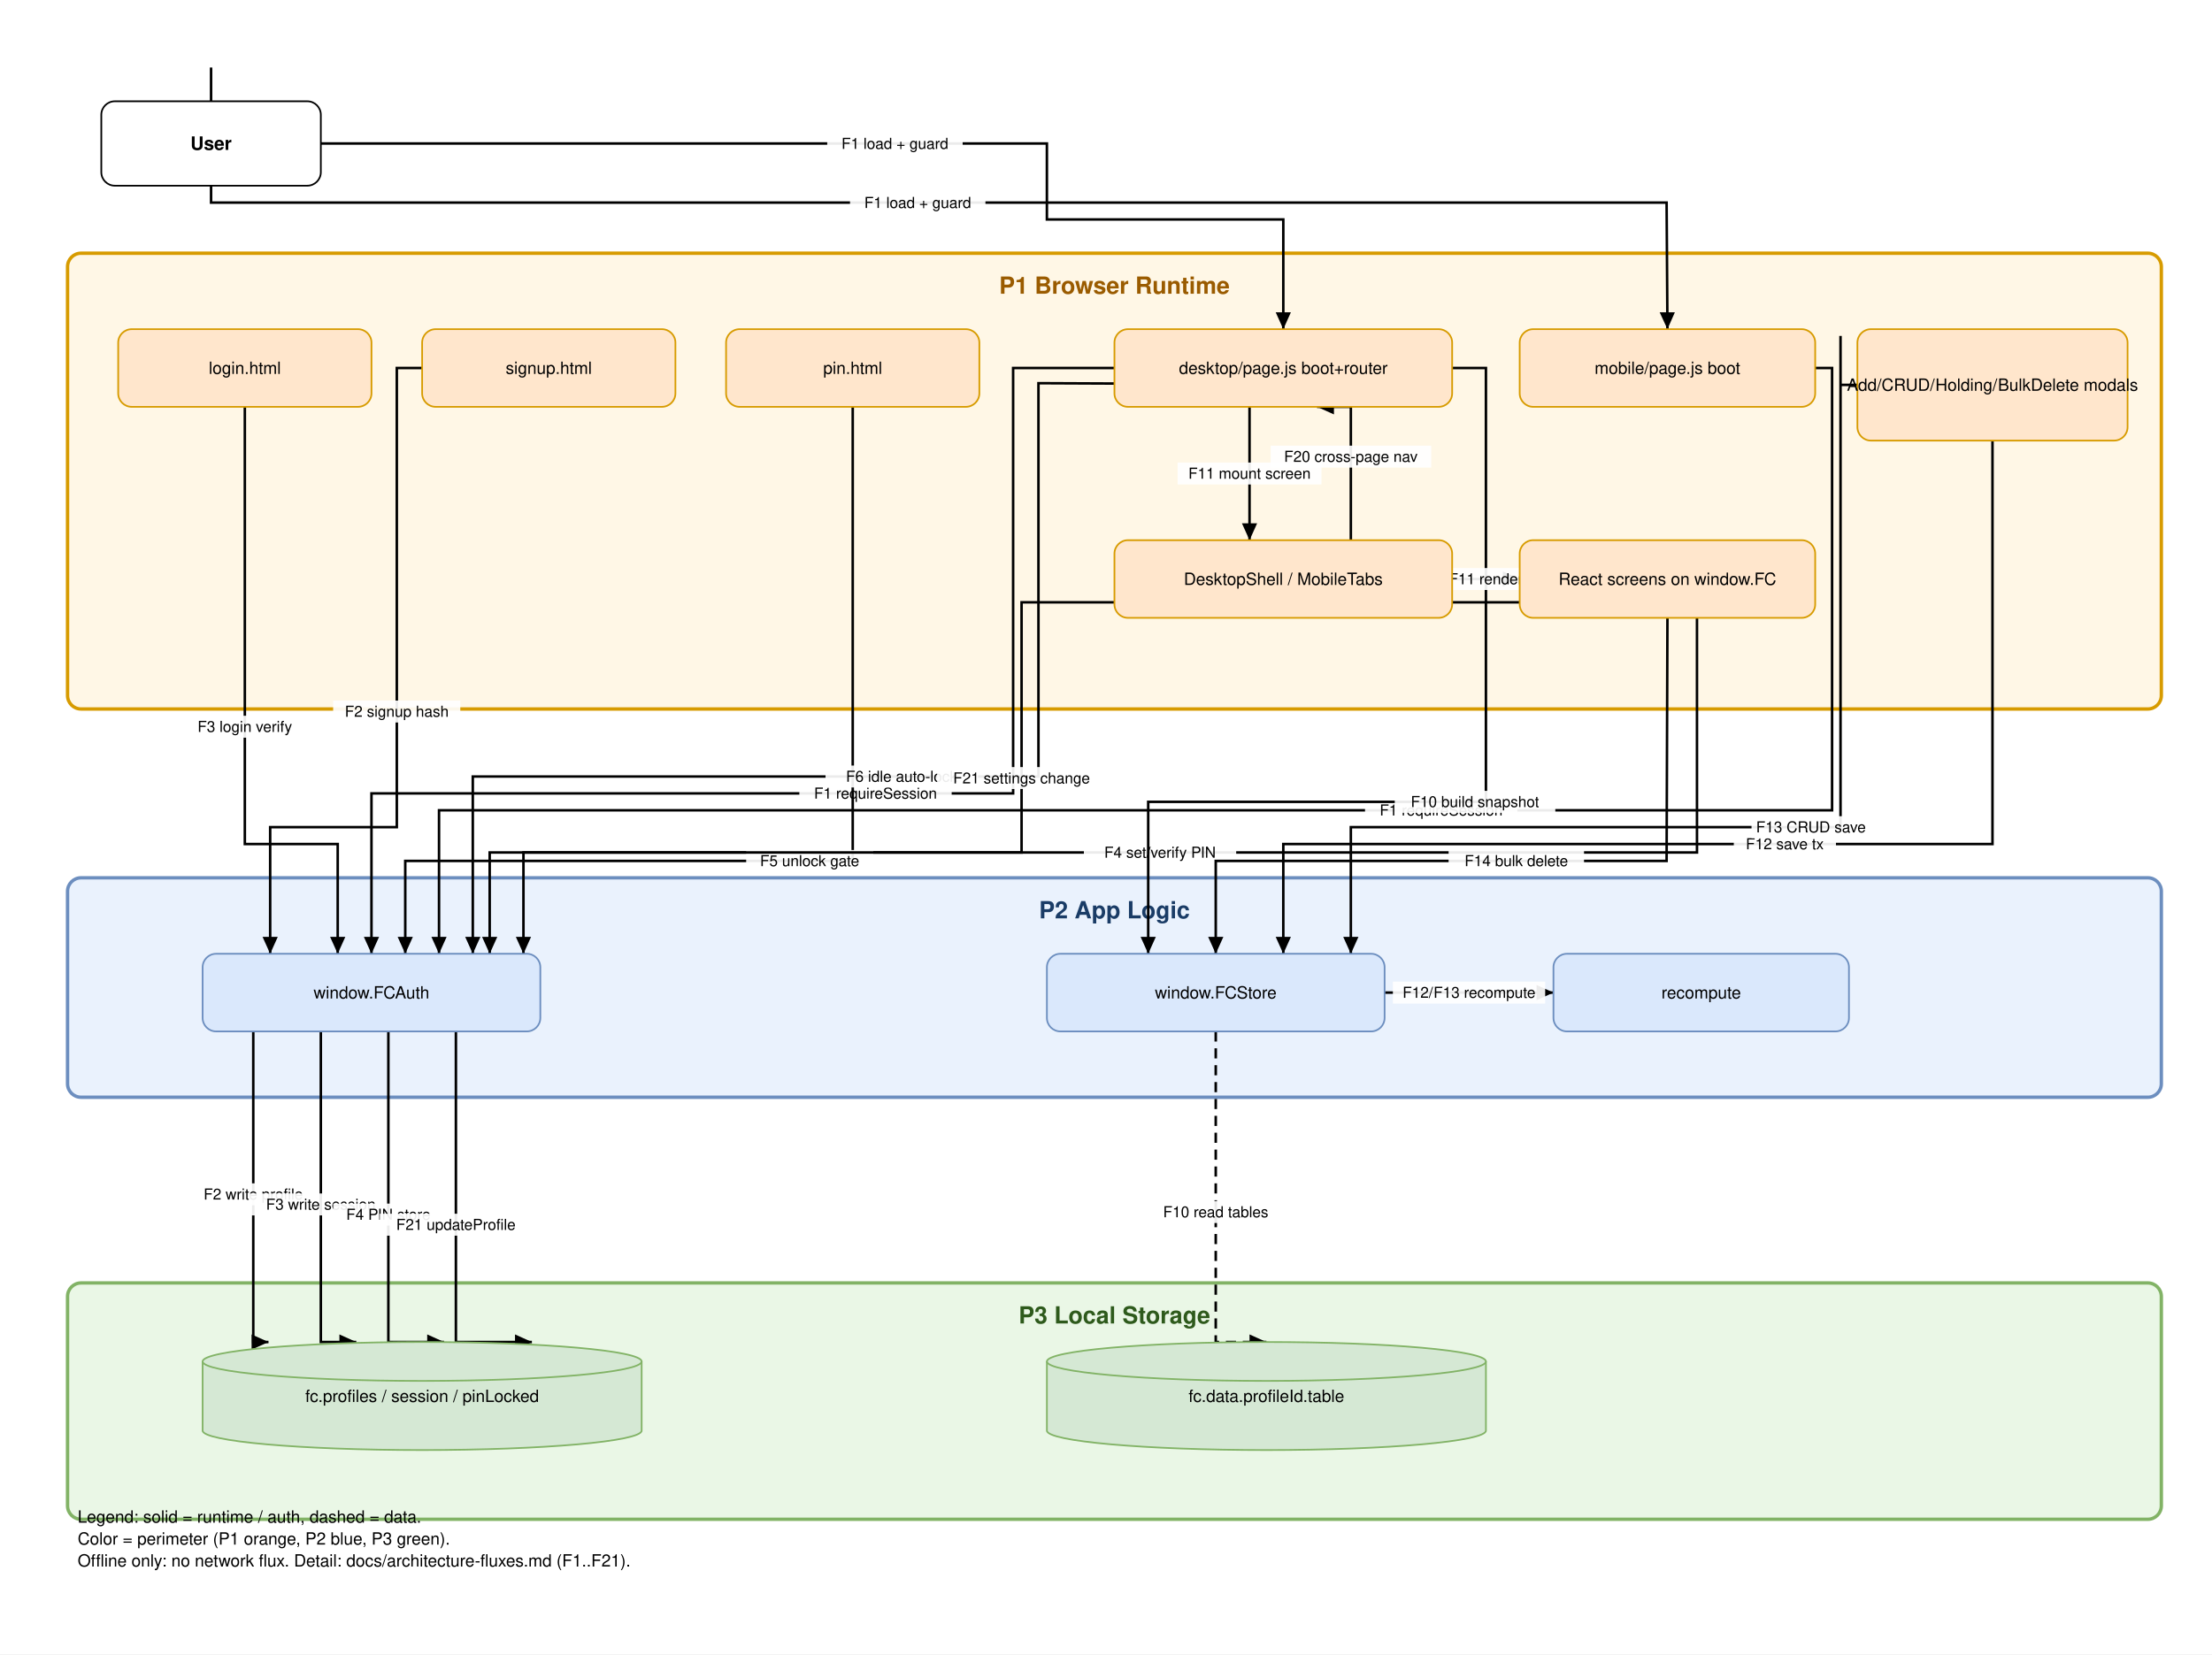
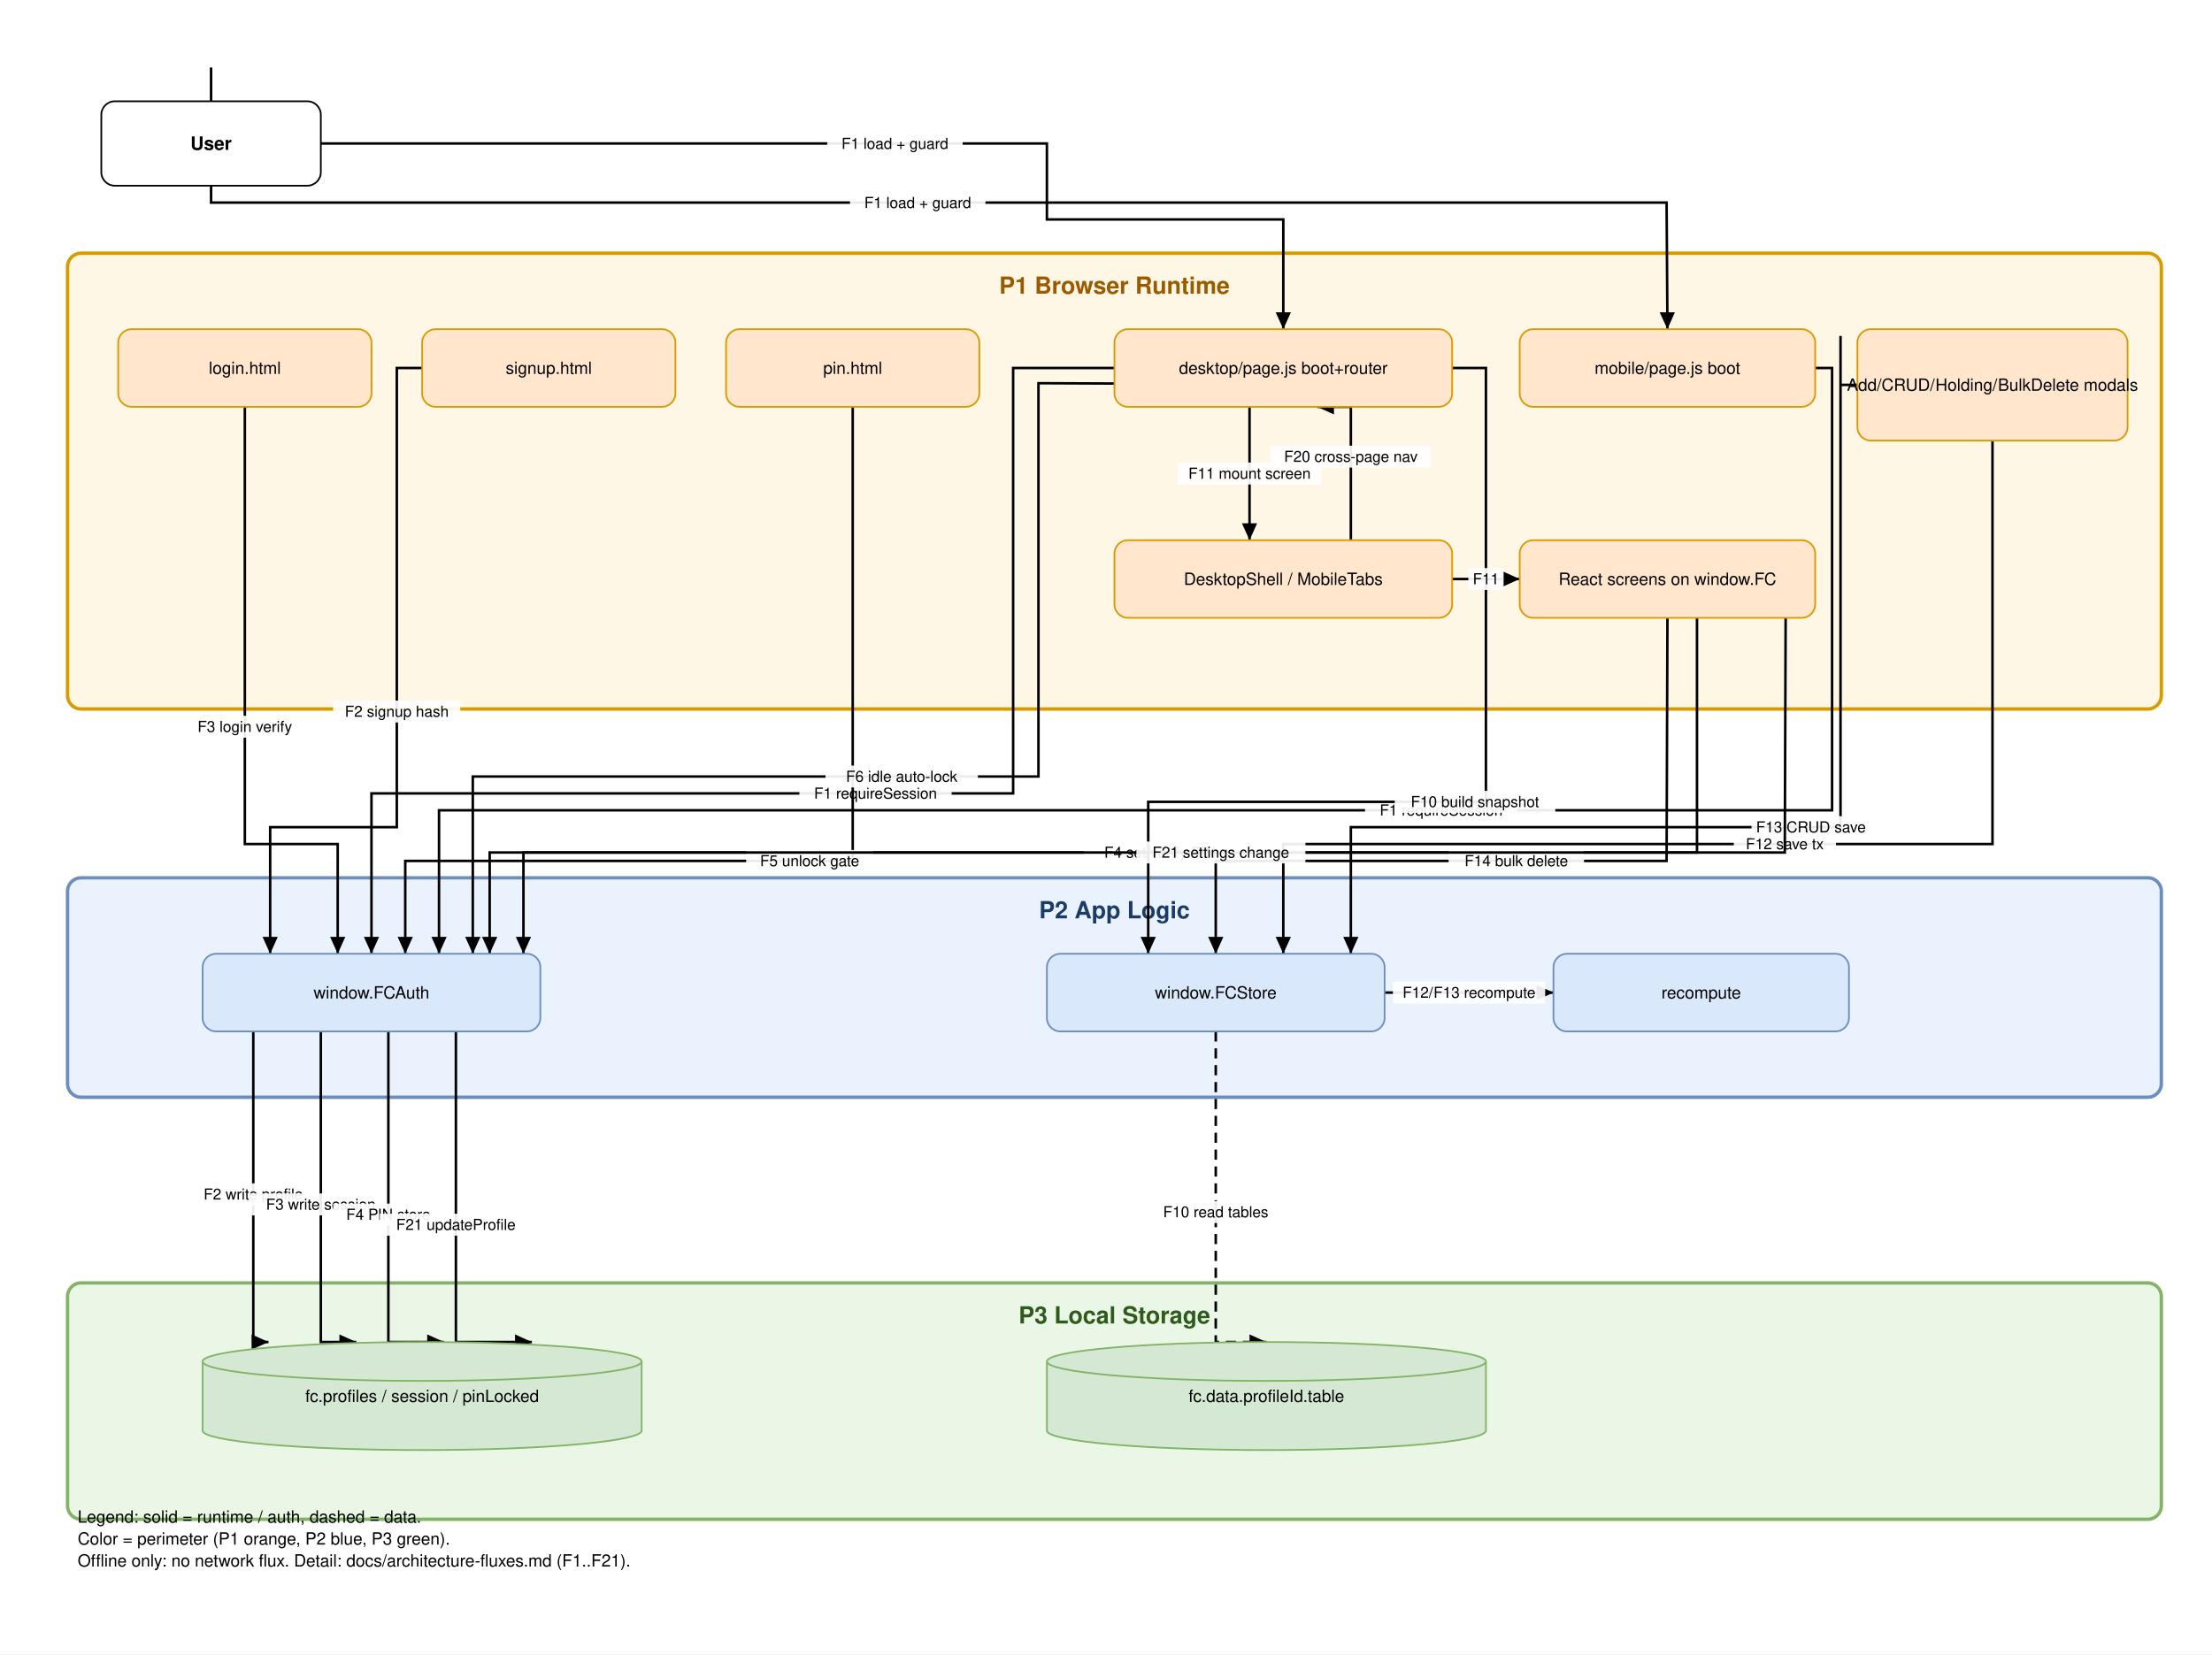
<svg xmlns="http://www.w3.org/2000/svg" width="1310" height="980" viewBox="0 0 1310 980" font-family="Segoe UI, Helvetica, Arial, sans-serif">
  <rect x="0" y="0" width="1310" height="980" fill="#ffffff" />
  <rect x="40.0" y="150.0" width="1240.0" height="270.0" rx="8" ry="8" fill="#FFF7E6" stroke="#D79B00" stroke-width="2.0" />
  <text x="660.0" y="174.0" font-size="14" fill="#9A5B00" text-anchor="middle" font-weight="bold">P1 Browser Runtime</text>
  <rect x="40.0" y="520.0" width="1240.0" height="130.0" rx="8" ry="8" fill="#EAF2FD" stroke="#6C8EBF" stroke-width="2.0" />
  <text x="660.0" y="544.0" font-size="14" fill="#1A3C66" text-anchor="middle" font-weight="bold">P2 App Logic</text>
  <rect x="40.0" y="760.0" width="1240.0" height="140.0" rx="8" ry="8" fill="#EAF7E6" stroke="#82B366" stroke-width="2.0" />
  <text x="660.0" y="784.0" font-size="14" fill="#2E5A1C" text-anchor="middle" font-weight="bold">P3 Local Storage</text>
  <path d="M 190.0 85.0 L 620.0 85.0 L 620.0 130.0 L 760.0 130.0 L 760.0 195.0" fill="none" stroke="#000000" stroke-width="1.5" />
  <polygon points="760.0,195.0 755.5,185.0 764.5,185.0" fill="#000000" />
  <rect x="489.9" y="78.5" width="80.2" height="13.0" fill="#ffffff" opacity="0.92" />
  <text x="530.0" y="88.2" font-size="9" fill="#000000" text-anchor="middle">F1 load + guard</text>
  <path d="M 125.0 60.0 L 125.0 40.0 L 125.0 120.0 L 987.0 120.0 L 987.5 195.0" fill="none" stroke="#000000" stroke-width="1.5" />
  <polygon points="987.5,195.0 982.9,185.0 991.9,185.0" fill="#000000" />
  <rect x="503.4" y="113.5" width="80.2" height="13.0" fill="#ffffff" opacity="0.92" />
  <text x="543.5" y="123.2" font-size="9" fill="#000000" text-anchor="middle">F1 load + guard</text>
  <path d="M 660.0 218.0 L 600.0 218.0 L 600.0 470.0 L 220.0 470.0 L 220.0 565.0" fill="none" stroke="#000000" stroke-width="1.5" />
  <polygon points="220.0,565.0 215.5,555.0 224.5,555.0" fill="#000000" />
  <rect x="473.4" y="463.5" width="90.2" height="13.0" fill="#ffffff" opacity="0.92" />
  <text x="518.5" y="473.1" font-size="9" fill="#000000" text-anchor="middle">F1 requireSession</text>
  <path d="M 900.0 218.0 L 1085.0 218.0 L 1085.0 480.0 L 264.0 480.0 L 260.0 480.0 L 260.0 565.0" fill="none" stroke="#000000" stroke-width="1.5" />
  <polygon points="260.0,565.0 255.5,555.0 264.5,555.0" fill="#000000" />
  <rect x="808.4" y="473.5" width="90.2" height="13.0" fill="#ffffff" opacity="0.92" />
  <text x="853.5" y="483.1" font-size="9" fill="#000000" text-anchor="middle">F1 requireSession</text>
  <path d="M 250.0 218.0 L 235.0 218.0 L 235.0 490.0 L 160.0 490.0 L 160.0 565.0" fill="none" stroke="#000000" stroke-width="1.5" />
  <polygon points="160.0,565.0 155.5,555.0 164.5,555.0" fill="#000000" />
  <rect x="197.3" y="415.0" width="75.3" height="13.0" fill="#ffffff" opacity="0.92" />
  <text x="235.0" y="424.6" font-size="9" fill="#000000" text-anchor="middle">F2 signup hash</text>
  <path d="M 150.0 611.0 L 150.0 795.0 L 159.0 795.0" fill="none" stroke="#000000" stroke-width="1.5" />
  <polygon points="159.0,795.0 149.0,799.5 149.0,790.5" fill="#000000" />
  <rect x="107.4" y="701.0" width="85.2" height="13.0" fill="#ffffff" opacity="0.92" />
  <text x="150.0" y="710.6" font-size="9" fill="#000000" text-anchor="middle">F2 write profile</text>
  <path d="M 145.0 241.0 L 145.0 500.0 L 200.0 500.0 L 200.0 565.0" fill="none" stroke="#000000" stroke-width="1.5" />
  <polygon points="200.0,565.0 195.5,555.0 204.5,555.0" fill="#000000" />
  <rect x="104.9" y="424.0" width="80.2" height="13.0" fill="#ffffff" opacity="0.92" />
  <text x="145.0" y="433.6" font-size="9" fill="#000000" text-anchor="middle">F3 login verify</text>
  <path d="M 190.0 611.0 L 190.0 795.0 L 211.0 795.0" fill="none" stroke="#000000" stroke-width="1.5" />
  <polygon points="211.0,795.0 201.0,799.5 201.0,790.5" fill="#000000" />
  <rect x="147.4" y="707.0" width="85.2" height="13.0" fill="#ffffff" opacity="0.92" />
  <text x="190.0" y="716.6" font-size="9" fill="#000000" text-anchor="middle">F3 write session</text>
  <path d="M 1005.0 366.0 L 1005.0 505.0 L 290.0 505.0 L 290.0 565.0" fill="none" stroke="#000000" stroke-width="1.5" />
  <polygon points="290.0,565.0 285.5,555.0 294.5,555.0" fill="#000000" />
  <rect x="641.9" y="498.5" width="90.2" height="13.0" fill="#ffffff" opacity="0.92" />
  <text x="687.0" y="508.1" font-size="9" fill="#000000" text-anchor="middle">F4 set/verify PIN</text>
  <path d="M 230.0 611.0 L 230.0 795.0 L 263.0 795.0" fill="none" stroke="#000000" stroke-width="1.5" />
  <polygon points="263.0,795.0 253.0,799.5 253.0,790.5" fill="#000000" />
  <rect x="197.3" y="713.0" width="65.4" height="13.0" fill="#ffffff" opacity="0.92" />
  <text x="230.0" y="722.6" font-size="9" fill="#000000" text-anchor="middle">F4 PIN store</text>
  <path d="M 505.0 241.0 L 505.0 510.0 L 240.0 510.0 L 240.0 565.0" fill="none" stroke="#000000" stroke-width="1.5" />
  <polygon points="240.0,565.0 235.5,555.0 244.5,555.0" fill="#000000" />
  <rect x="441.9" y="503.5" width="75.3" height="13.0" fill="#ffffff" opacity="0.92" />
  <text x="479.5" y="513.1" font-size="9" fill="#000000" text-anchor="middle">F5 unlock gate</text>
  <path d="M 660.0 227.2 L 615.0 227.0 L 615.0 460.0 L 280.0 460.0 L 280.0 565.0" fill="none" stroke="#000000" stroke-width="1.5" />
  <polygon points="280.0,565.0 275.5,555.0 284.5,555.0" fill="#000000" />
  <rect x="488.9" y="453.5" width="90.2" height="13.0" fill="#ffffff" opacity="0.92" />
  <text x="534.0" y="463.1" font-size="9" fill="#000000" text-anchor="middle">F6 idle auto-lock</text>
  <path d="M 860.0 218.0 L 880.0 218.0 L 880.0 475.0 L 680.0 475.0 L 680.0 565.0" fill="none" stroke="#000000" stroke-width="1.5" />
  <polygon points="680.0,565.0 675.5,555.0 684.5,555.0" fill="#000000" />
  <rect x="826.0" y="468.5" width="95.1" height="13.0" fill="#ffffff" opacity="0.92" />
  <text x="873.5" y="478.1" font-size="9" fill="#000000" text-anchor="middle">F10 build snapshot</text>
  <path d="M 740.0 241.0 L 740.0 320.0" fill="none" stroke="#000000" stroke-width="1.5" />
  <polygon points="740.0,320.0 735.5,310.0 744.5,310.0" fill="#000000" />
  <rect x="697.4" y="274.0" width="85.2" height="13.0" fill="#ffffff" opacity="0.92" />
  <text x="740.0" y="283.6" font-size="9" fill="#000000" text-anchor="middle">F11 mount screen</text>
  <path d="M 860.0 343.0 L 900.0 343.0" fill="none" stroke="#000000" stroke-width="1.5" />
  <polygon points="900.0,343.0 890.0,347.5 890.0,338.5" fill="#000000" />
-   <rect x="852.2" y="336.5" width="55.5" height="13.0" fill="#ffffff" opacity="0.92" />
-   <text x="880.0" y="346.1" font-size="9" fill="#000000" text-anchor="middle">F11 render</text>
+   <rect x="869.6" y="336.5" width="20.9" height="13.0" fill="#ffffff" opacity="0.92" />
+   <text x="880.0" y="346.1" font-size="9" fill="#000000" text-anchor="middle">F11</text>
  <path d="M 1180.0 261.0 L 1180.0 500.0 L 760.0 500.0 L 760.0 565.0" fill="none" stroke="#000000" stroke-width="1.5" />
  <polygon points="760.0,565.0 755.5,555.0 764.5,555.0" fill="#000000" />
  <rect x="1026.8" y="493.5" width="60.5" height="13.0" fill="#ffffff" opacity="0.92" />
  <text x="1057.0" y="503.1" font-size="9" fill="#000000" text-anchor="middle">F12 save tx</text>
  <path d="M 1100.0 228.0 L 1090.0 228.0 L 1090.0 199.0 L 1090.0 490.0 L 800.0 490.0 L 800.0 565.0" fill="none" stroke="#000000" stroke-width="1.5" />
  <polygon points="800.0,565.0 795.5,555.0 804.5,555.0" fill="#000000" />
  <rect x="1037.3" y="483.5" width="70.4" height="13.0" fill="#ffffff" opacity="0.92" />
  <text x="1072.5" y="493.1" font-size="9" fill="#000000" text-anchor="middle">F13 CRUD save</text>
  <path d="M 820.0 588.0 L 920.0 588.0" fill="none" stroke="#000000" stroke-width="1.5" />
  <polygon points="920.0,588.0 910.0,592.5 910.0,583.5" fill="#000000" />
  <rect x="824.9" y="581.5" width="90.2" height="13.0" fill="#ffffff" opacity="0.92" />
  <text x="870.0" y="591.1" font-size="9" fill="#000000" text-anchor="middle">F12/F13 recompute</text>
  <path d="M 987.5 366.0 L 987.0 510.0 L 720.0 510.0 L 720.0 565.0" fill="none" stroke="#000000" stroke-width="1.5" />
  <polygon points="720.0,565.0 715.5,555.0 724.5,555.0" fill="#000000" />
  <rect x="857.9" y="503.5" width="80.2" height="13.0" fill="#ffffff" opacity="0.92" />
  <text x="898.0" y="513.1" font-size="9" fill="#000000" text-anchor="middle">F14 bulk delete</text>
  <path d="M 800.0 320.0 L 800.0 241.0 L 780.0 241.0" fill="none" stroke="#000000" stroke-width="1.5" />
  <polygon points="780.0,241.0 790.0,236.5 790.0,245.5" fill="#000000" />
  <rect x="752.5" y="264.0" width="95.1" height="13.0" fill="#ffffff" opacity="0.92" />
  <text x="800.0" y="273.6" font-size="9" fill="#000000" text-anchor="middle">F20 cross-page nav</text>
-   <path d="M 900.0 356.8 L 605.0 356.8 L 605.0 358.0 L 605.0 505.0 L 310.0 505.0 L 310.0 565.0" fill="none" stroke="#000000" stroke-width="1.5" />
+   <path d="M 1057.5 366.0 L 1057.0 505.0 L 310.0 505.0 L 310.0 565.0" fill="none" stroke="#000000" stroke-width="1.5" />
  <polygon points="310.0,565.0 305.5,555.0 314.5,555.0" fill="#000000" />
-   <rect x="555.0" y="454.4" width="100.1" height="13.0" fill="#ffffff" opacity="0.92" />
-   <text x="605.0" y="464.1" font-size="9" fill="#000000" text-anchor="middle">F21 settings change</text>
+   <rect x="673.0" y="498.5" width="100.1" height="13.0" fill="#ffffff" opacity="0.92" />
+   <text x="723.0" y="508.1" font-size="9" fill="#000000" text-anchor="middle">F21 settings change</text>
  <path d="M 270.0 611.0 L 270.0 795.0 L 315.0 795.0" fill="none" stroke="#000000" stroke-width="1.5" />
  <polygon points="315.0,795.0 305.0,799.5 305.0,790.5" fill="#000000" />
  <rect x="224.9" y="719.0" width="90.2" height="13.0" fill="#ffffff" opacity="0.92" />
  <text x="270.0" y="728.6" font-size="9" fill="#000000" text-anchor="middle">F21 updateProfile</text>
  <path d="M 720.0 611.0 L 720.0 795.0 L 750.0 795.0" fill="none" stroke="#000000" stroke-width="1.5" stroke-dasharray="6 4" />
  <polygon points="750.0,795.0 740.0,799.5 740.0,790.5" fill="#000000" />
  <rect x="679.9" y="711.5" width="80.2" height="13.0" fill="#ffffff" opacity="0.92" />
  <text x="720.0" y="721.1" font-size="9" fill="#000000" text-anchor="middle">F10 read tables</text>
  <rect x="60.0" y="60.0" width="130.0" height="50.0" rx="8" ry="8" fill="#ffffff" stroke="#000000" stroke-width="1" />
  <text x="125.0" y="88.8" font-size="11" fill="#000000" text-anchor="middle" font-weight="bold">User</text>
  <rect x="70.0" y="195.0" width="150.0" height="46.0" rx="8" ry="8" fill="#FFE6CC" stroke="#D79B00" stroke-width="1" />
  <text x="145.0" y="221.5" font-size="10" fill="#000000" text-anchor="middle">login.html</text>
  <rect x="250.0" y="195.0" width="150.0" height="46.0" rx="8" ry="8" fill="#FFE6CC" stroke="#D79B00" stroke-width="1" />
  <text x="325.0" y="221.5" font-size="10" fill="#000000" text-anchor="middle">signup.html</text>
  <rect x="430.0" y="195.0" width="150.0" height="46.0" rx="8" ry="8" fill="#FFE6CC" stroke="#D79B00" stroke-width="1" />
  <text x="505.0" y="221.5" font-size="10" fill="#000000" text-anchor="middle">pin.html</text>
  <rect x="660.0" y="195.0" width="200.0" height="46.0" rx="8" ry="8" fill="#FFE6CC" stroke="#D79B00" stroke-width="1" />
  <text x="760.0" y="221.5" font-size="10" fill="#000000" text-anchor="middle">desktop/page.js boot+router</text>
  <rect x="900.0" y="195.0" width="175.0" height="46.0" rx="8" ry="8" fill="#FFE6CC" stroke="#D79B00" stroke-width="1" />
  <text x="987.5" y="221.5" font-size="10" fill="#000000" text-anchor="middle">mobile/page.js boot</text>
  <rect x="1100.0" y="195.0" width="160.0" height="66.0" rx="8" ry="8" fill="#FFE6CC" stroke="#D79B00" stroke-width="1" />
  <text x="1180.0" y="231.5" font-size="10" fill="#000000" text-anchor="middle">Add/CRUD/Holding/BulkDelete modals</text>
  <rect x="660.0" y="320.0" width="200.0" height="46.0" rx="8" ry="8" fill="#FFE6CC" stroke="#D79B00" stroke-width="1" />
  <text x="760.0" y="346.5" font-size="10" fill="#000000" text-anchor="middle">DesktopShell / MobileTabs</text>
  <rect x="900.0" y="320.0" width="175.0" height="46.0" rx="8" ry="8" fill="#FFE6CC" stroke="#D79B00" stroke-width="1" />
  <text x="987.5" y="346.5" font-size="10" fill="#000000" text-anchor="middle">React screens on window.FC</text>
  <rect x="120.0" y="565.0" width="200.0" height="46.0" rx="8" ry="8" fill="#DAE8FC" stroke="#6C8EBF" stroke-width="1" />
  <text x="220.0" y="591.5" font-size="10" fill="#000000" text-anchor="middle">window.FCAuth</text>
  <rect x="620.0" y="565.0" width="200.0" height="46.0" rx="8" ry="8" fill="#DAE8FC" stroke="#6C8EBF" stroke-width="1" />
  <text x="720.0" y="591.5" font-size="10" fill="#000000" text-anchor="middle">window.FCStore</text>
  <rect x="920.0" y="565.0" width="175.0" height="46.0" rx="8" ry="8" fill="#DAE8FC" stroke="#6C8EBF" stroke-width="1" />
  <text x="1007.5" y="591.5" font-size="10" fill="#000000" text-anchor="middle">recompute</text>
  <path d="M 120.0 806.52 A 130.0 11.52 0 0 1 380.0 806.52 L 380.0 847.48 A 130.0 11.52 0 0 1 120.0 847.48 Z" fill="#D5E8D4" stroke="#82B366" stroke-width="1" />
  <path d="M 120.0 806.52 A 130.0 11.52 0 0 0 380.0 806.52" fill="none" stroke="#82B366" stroke-width="1" />
  <text x="250.0" y="830.5" font-size="10" fill="#000000" text-anchor="middle">fc.profiles / session / pinLocked</text>
  <path d="M 620.0 806.52 A 130.0 11.52 0 0 1 880.0 806.52 L 880.0 847.48 A 130.0 11.52 0 0 1 620.0 847.48 Z" fill="#D5E8D4" stroke="#82B366" stroke-width="1" />
  <path d="M 620.0 806.52 A 130.0 11.52 0 0 0 880.0 806.52" fill="none" stroke="#82B366" stroke-width="1" />
  <text x="750.0" y="830.5" font-size="10" fill="#000000" text-anchor="middle">fc.data.profileId.table</text>
  <text x="46.0" y="902.0" font-size="10" fill="#000000" text-anchor="start">Legend: solid = runtime / auth, dashed = data.</text>
  <text x="46.0" y="915.0" font-size="10" fill="#000000" text-anchor="start">Color = perimeter (P1 orange, P2 blue, P3 green).</text>
  <text x="46.0" y="928.0" font-size="10" fill="#000000" text-anchor="start">Offline only: no network flux. Detail: docs/architecture-fluxes.md (F1..F21).</text>
</svg>
